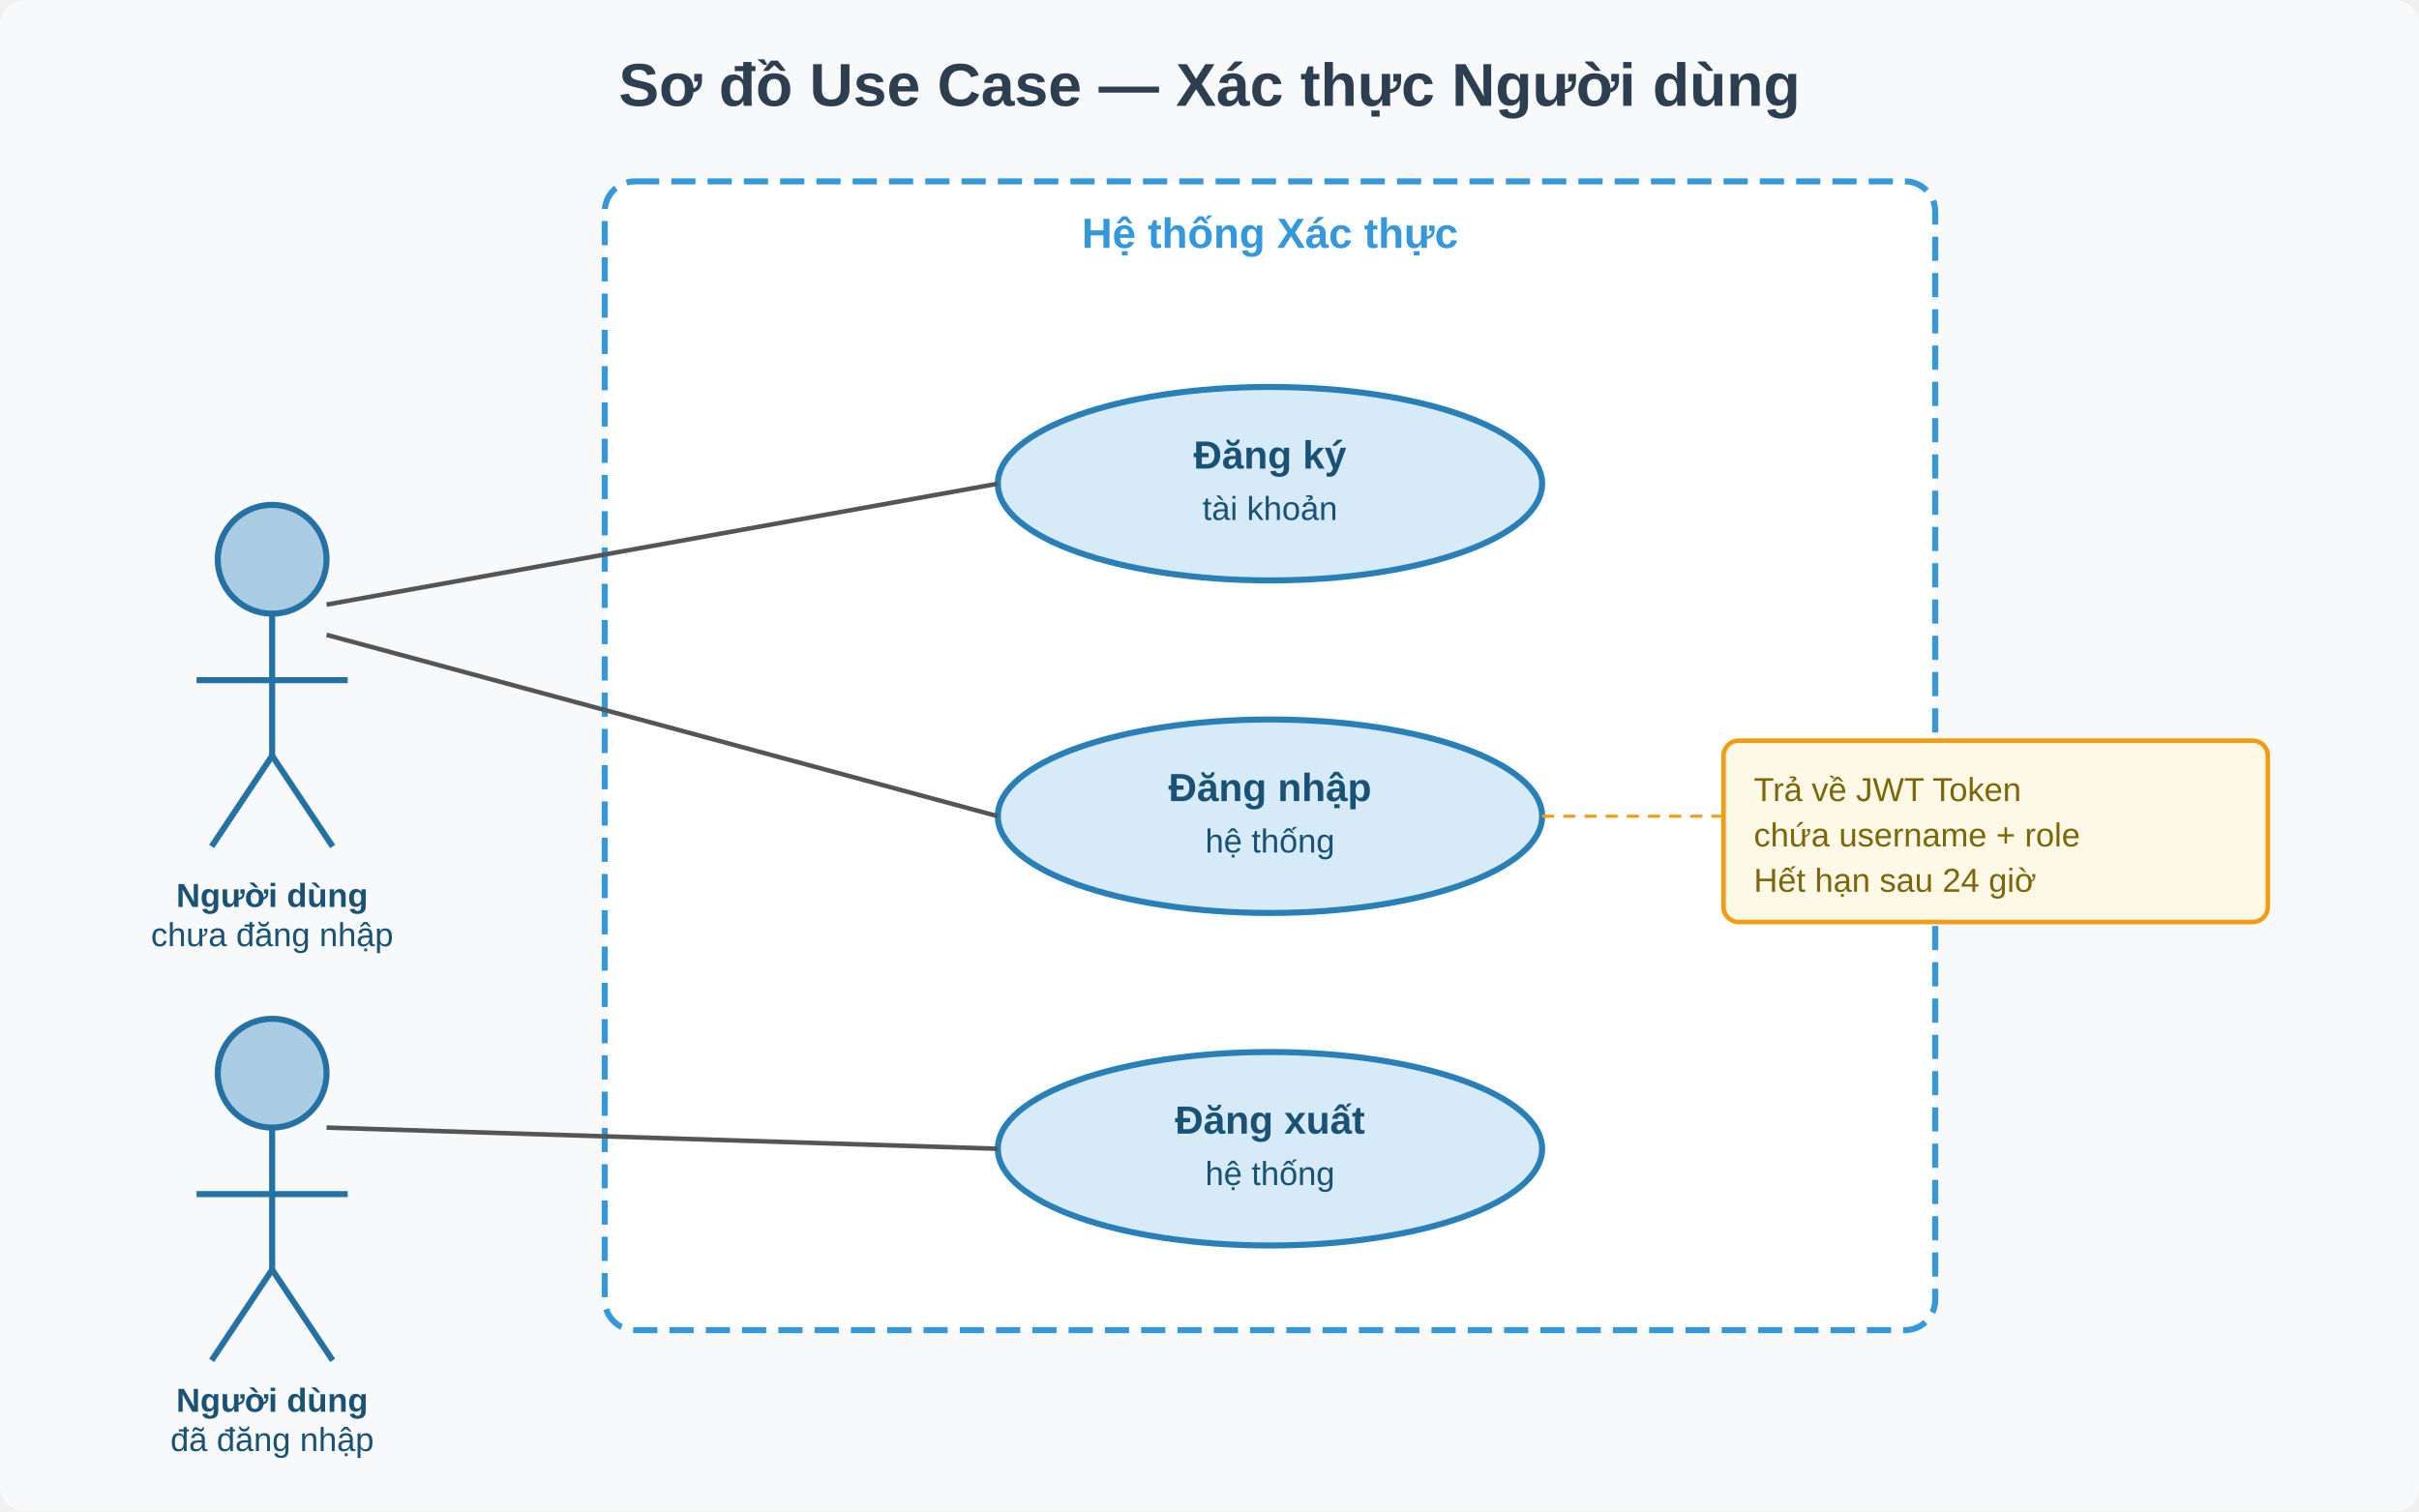
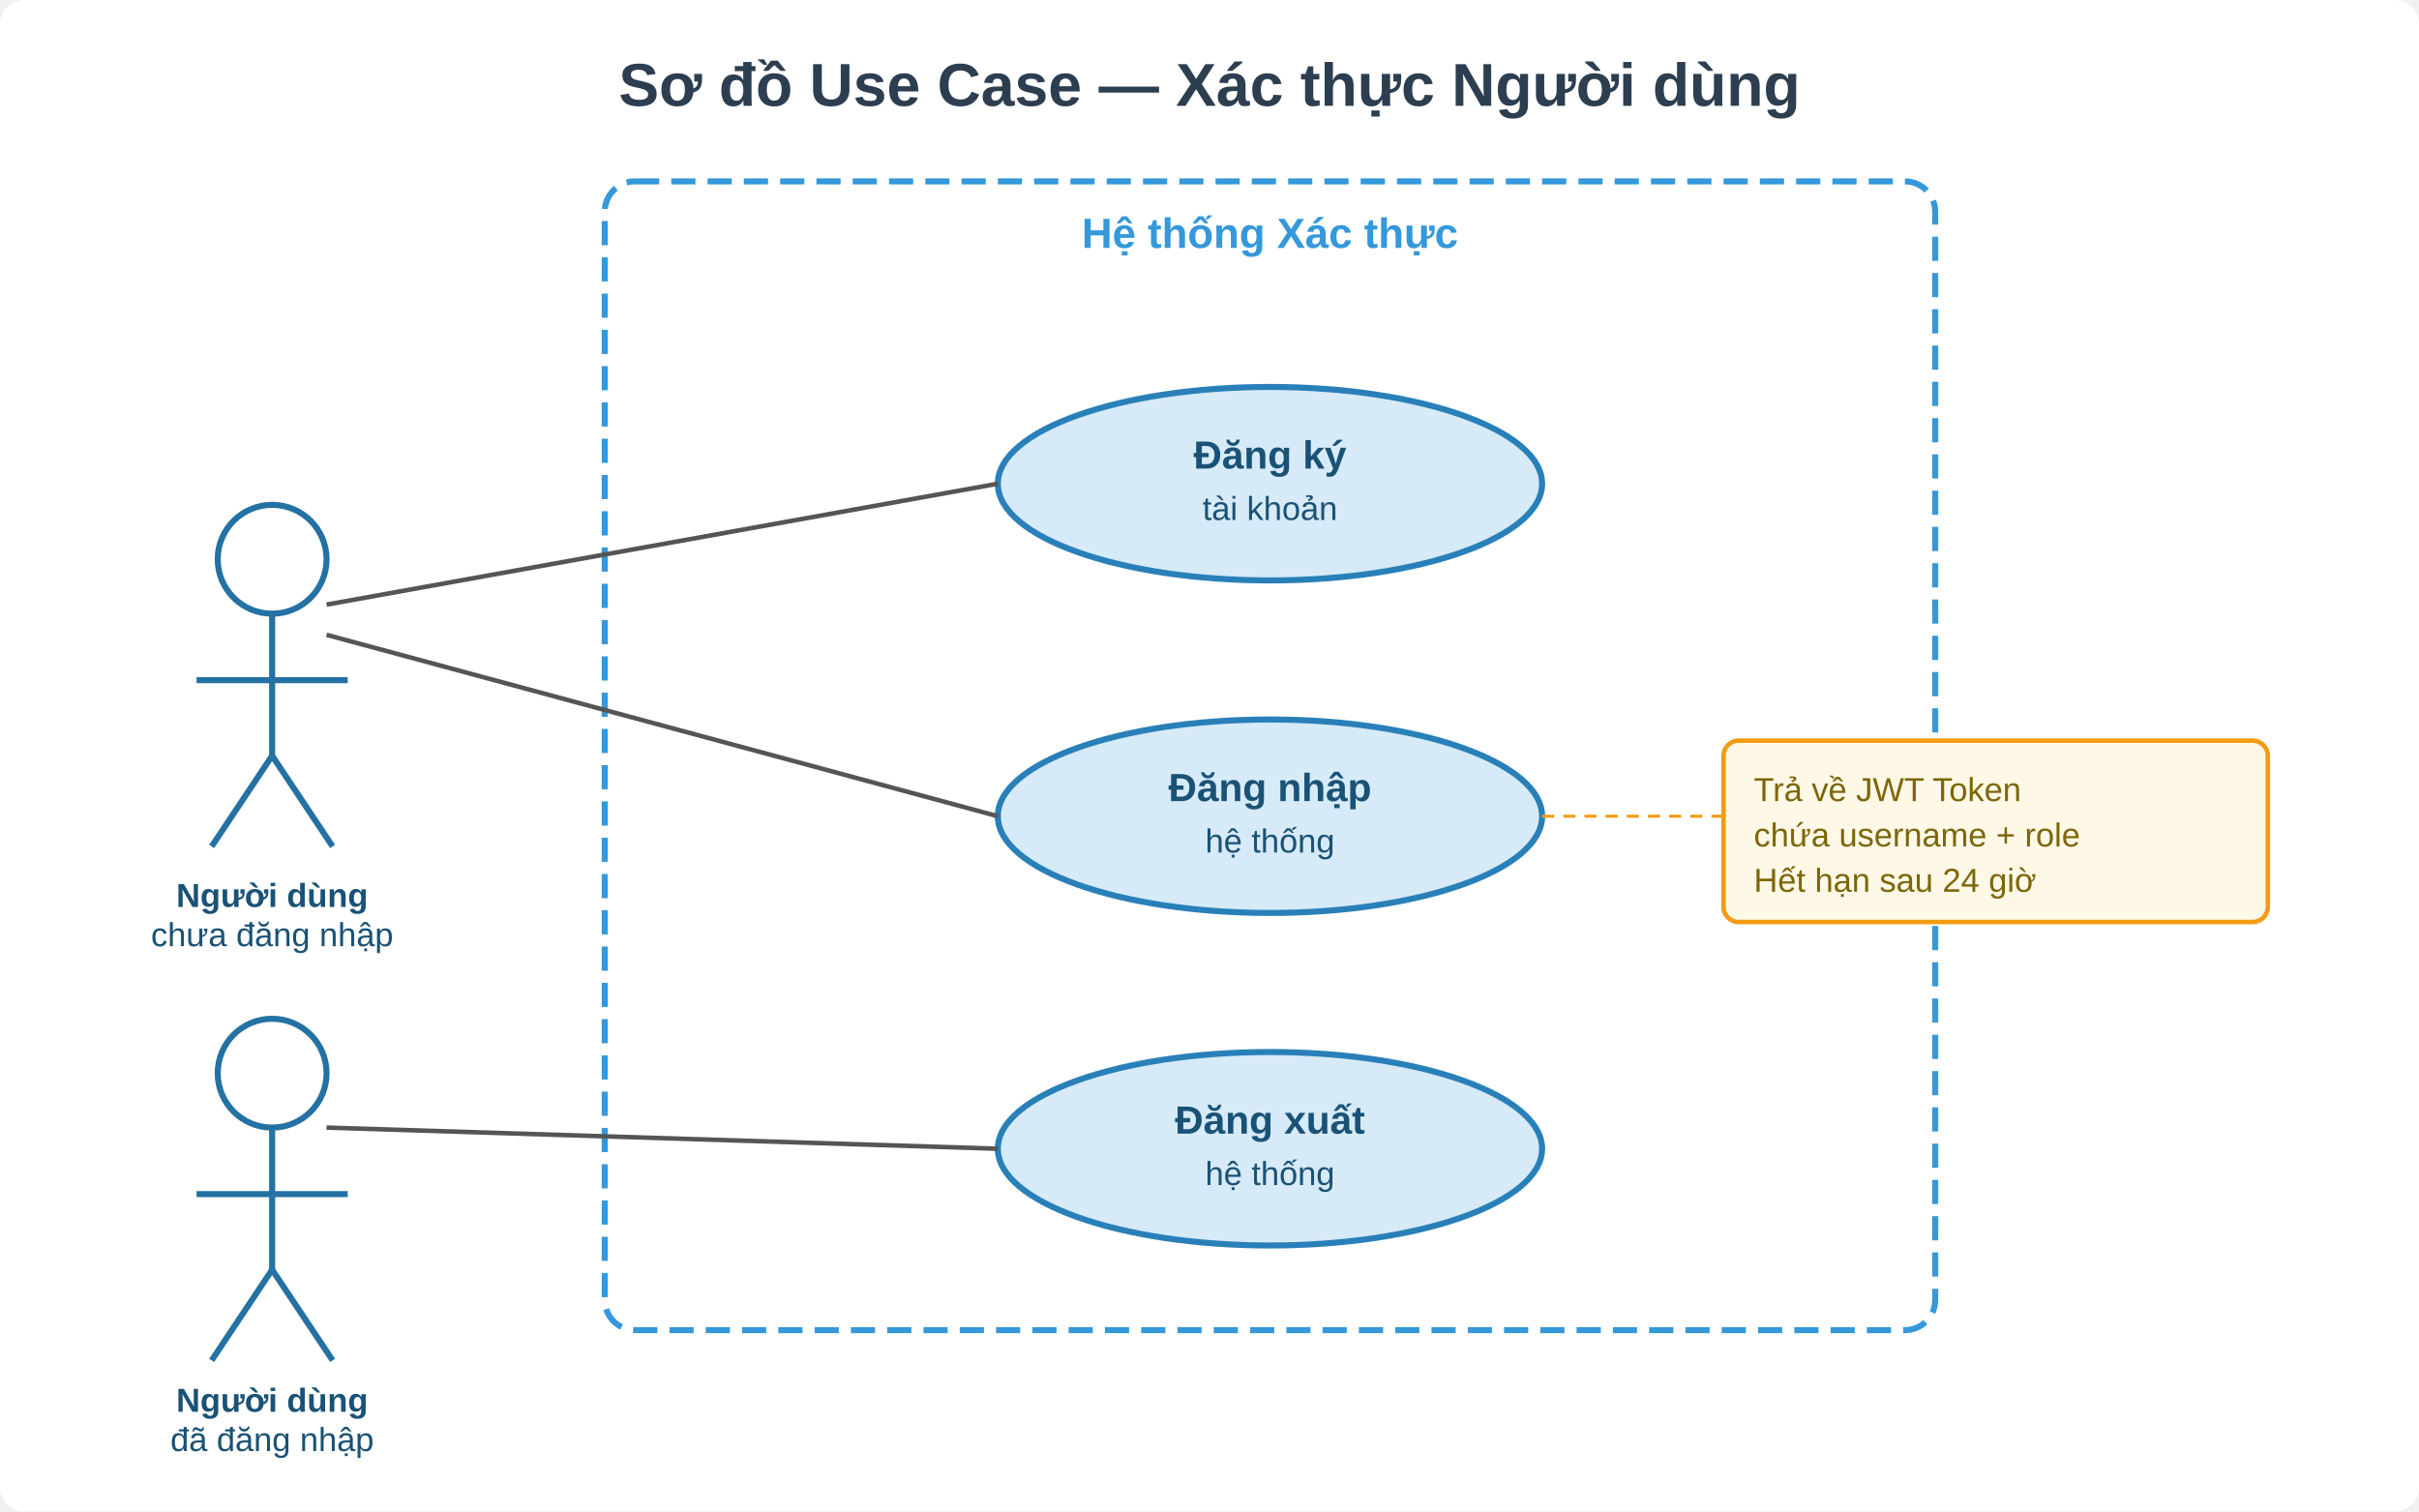
<svg xmlns="http://www.w3.org/2000/svg" width="800" height="500" viewBox="0 0 800 500" font-family="Arial, sans-serif">
-   <rect width="800" height="500" fill="#f8f9fa" rx="8" />
+   <rect width="800" height="500" fill="white" rx="8" />
  <text x="400" y="35" text-anchor="middle" font-size="20" font-weight="bold" fill="#2c3e50">Sơ đồ Use Case — Xác thực Người dùng</text>
  <rect x="200" y="60" width="440" height="380" fill="white" stroke="#3498db" stroke-width="2" rx="10" stroke-dasharray="8,4" />
  <text x="420" y="82" text-anchor="middle" font-size="14" font-weight="bold" fill="#3498db">Hệ thống Xác thực</text>
  <ellipse cx="420" cy="160" rx="90" ry="32" fill="#d6eaf8" stroke="#2980b9" stroke-width="2" />
  <text x="420" y="155" text-anchor="middle" font-size="13" fill="#1a5276" font-weight="bold">Đăng ký</text>
  <text x="420" y="172" text-anchor="middle" font-size="11" fill="#1a5276">tài khoản</text>
  <ellipse cx="420" cy="270" rx="90" ry="32" fill="#d6eaf8" stroke="#2980b9" stroke-width="2" />
  <text x="420" y="265" text-anchor="middle" font-size="13" fill="#1a5276" font-weight="bold">Đăng nhập</text>
  <text x="420" y="282" text-anchor="middle" font-size="11" fill="#1a5276">hệ thống</text>
  <ellipse cx="420" cy="380" rx="90" ry="32" fill="#d6eaf8" stroke="#2980b9" stroke-width="2" />
  <text x="420" y="375" text-anchor="middle" font-size="13" fill="#1a5276" font-weight="bold">Đăng xuất</text>
  <text x="420" y="392" text-anchor="middle" font-size="11" fill="#1a5276">hệ thống</text>
-   <circle cx="90" cy="185" r="18" fill="#a9cce3" stroke="#2471a3" stroke-width="2" />
+   <circle cx="90" cy="185" r="18" fill="white" stroke="#2471a3" stroke-width="2" />
  <line x1="90" y1="203" x2="90" y2="250" stroke="#2471a3" stroke-width="2" />
  <line x1="65" y1="225" x2="115" y2="225" stroke="#2471a3" stroke-width="2" />
  <line x1="90" y1="250" x2="70" y2="280" stroke="#2471a3" stroke-width="2" />
  <line x1="90" y1="250" x2="110" y2="280" stroke="#2471a3" stroke-width="2" />
  <text x="90" y="300" text-anchor="middle" font-size="11" fill="#1a5276" font-weight="bold">Người dùng</text>
  <text x="90" y="313" text-anchor="middle" font-size="11" fill="#1a5276">chưa đăng nhập</text>
-   <circle cx="90" cy="355" r="18" fill="#a9cce3" stroke="#2471a3" stroke-width="2" />
+   <circle cx="90" cy="355" r="18" fill="white" stroke="#2471a3" stroke-width="2" />
  <line x1="90" y1="373" x2="90" y2="420" stroke="#2471a3" stroke-width="2" />
  <line x1="65" y1="395" x2="115" y2="395" stroke="#2471a3" stroke-width="2" />
  <line x1="90" y1="420" x2="70" y2="450" stroke="#2471a3" stroke-width="2" />
  <line x1="90" y1="420" x2="110" y2="450" stroke="#2471a3" stroke-width="2" />
  <text x="90" y="467" text-anchor="middle" font-size="11" fill="#1a5276" font-weight="bold">Người dùng</text>
  <text x="90" y="480" text-anchor="middle" font-size="11" fill="#1a5276">đã đăng nhập</text>
  <line x1="108" y1="200" x2="330" y2="160" stroke="#555" stroke-width="1.5" />
  <line x1="108" y1="210" x2="330" y2="270" stroke="#555" stroke-width="1.5" />
  <line x1="108" y1="373" x2="330" y2="380" stroke="#555" stroke-width="1.5" />
  <rect x="570" y="245" width="180" height="60" fill="#fef9e7" stroke="#f39c12" stroke-width="1.5" rx="5" />
  <text x="580" y="265" font-size="11" fill="#7d6608">Trả về JWT Token</text>
  <text x="580" y="280" font-size="11" fill="#7d6608">chứa username + role</text>
  <text x="580" y="295" font-size="11" fill="#7d6608">Hết hạn sau 24 giờ</text>
  <line x1="510" y1="270" x2="570" y2="270" stroke="#f39c12" stroke-width="1" stroke-dasharray="4,3" />
</svg>
